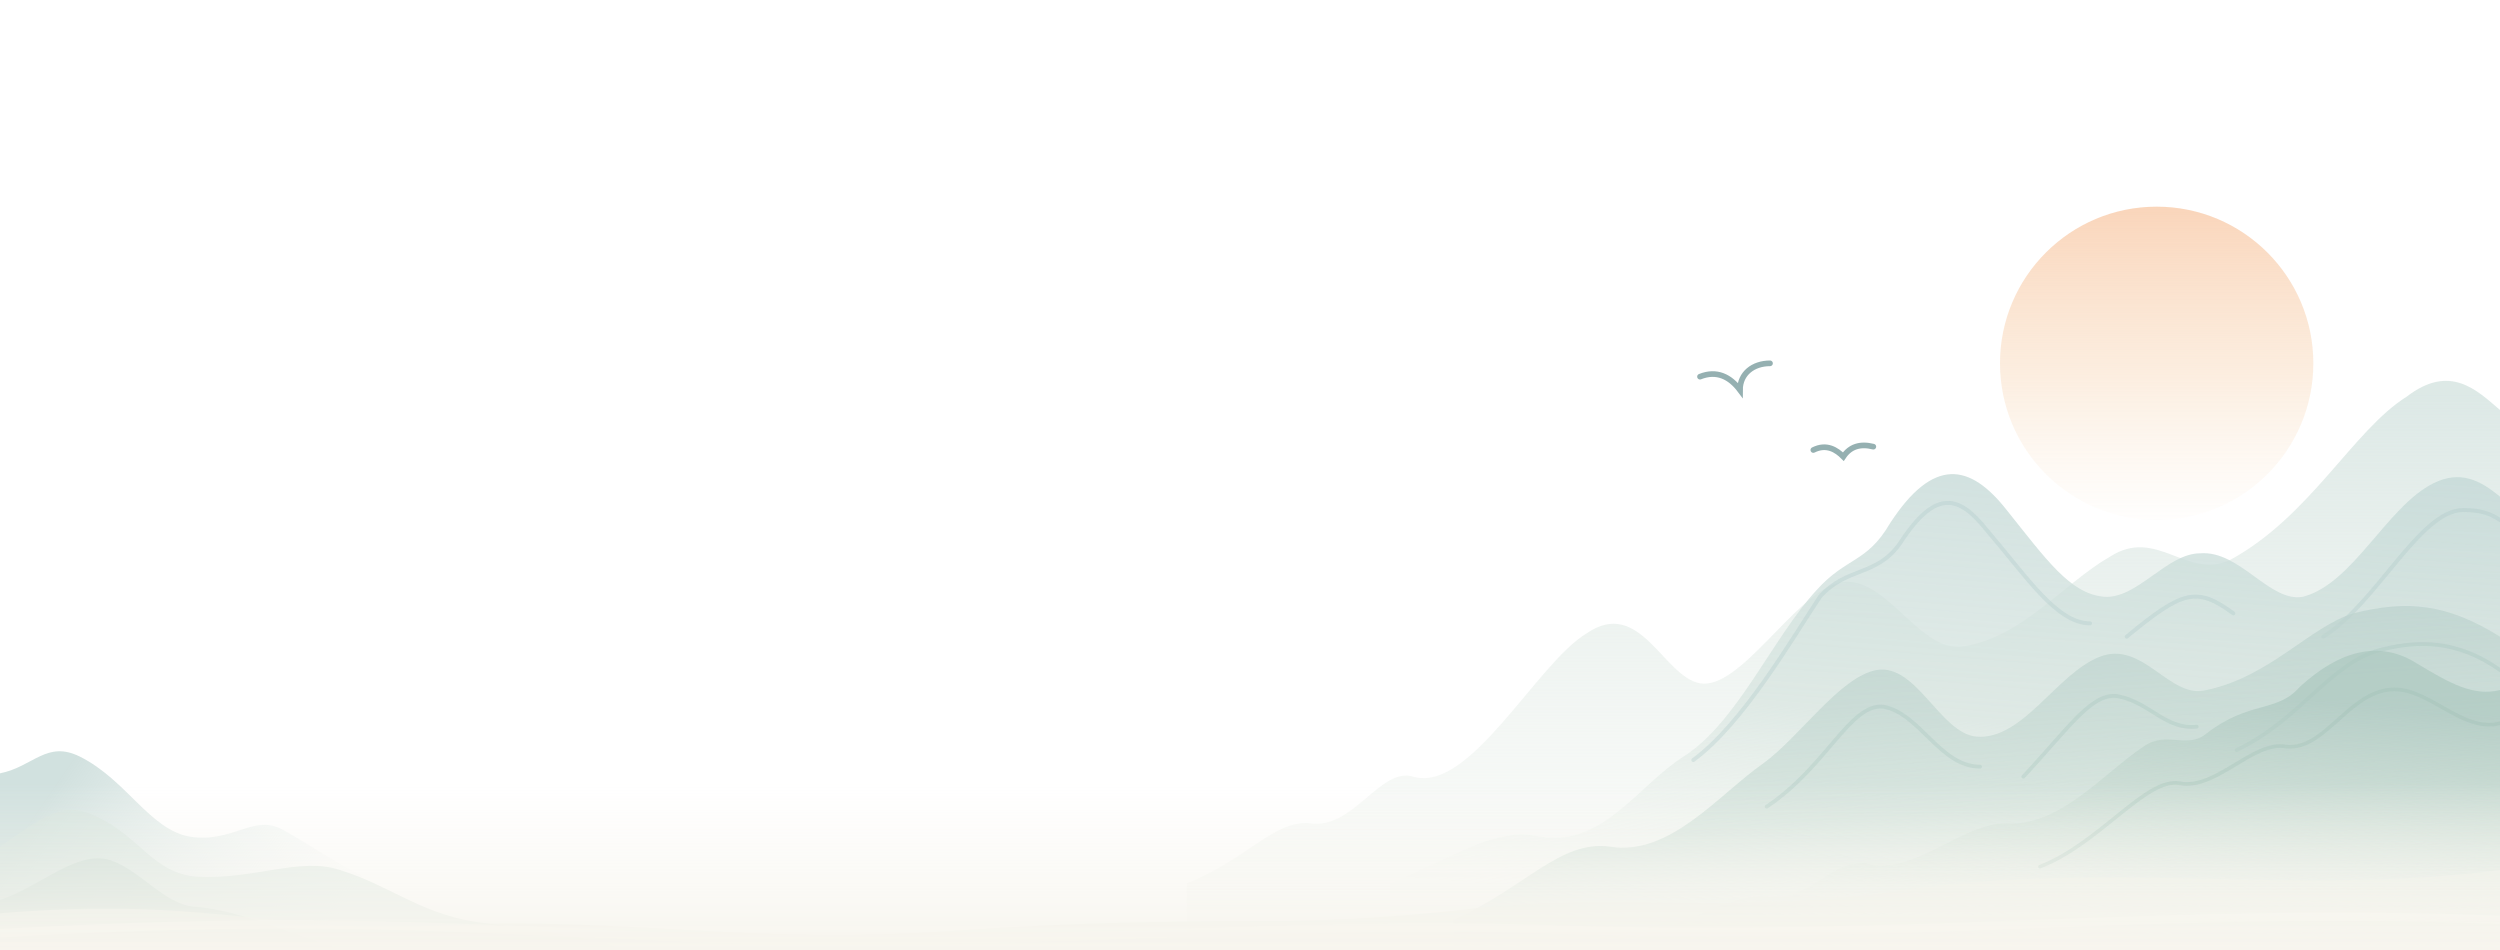
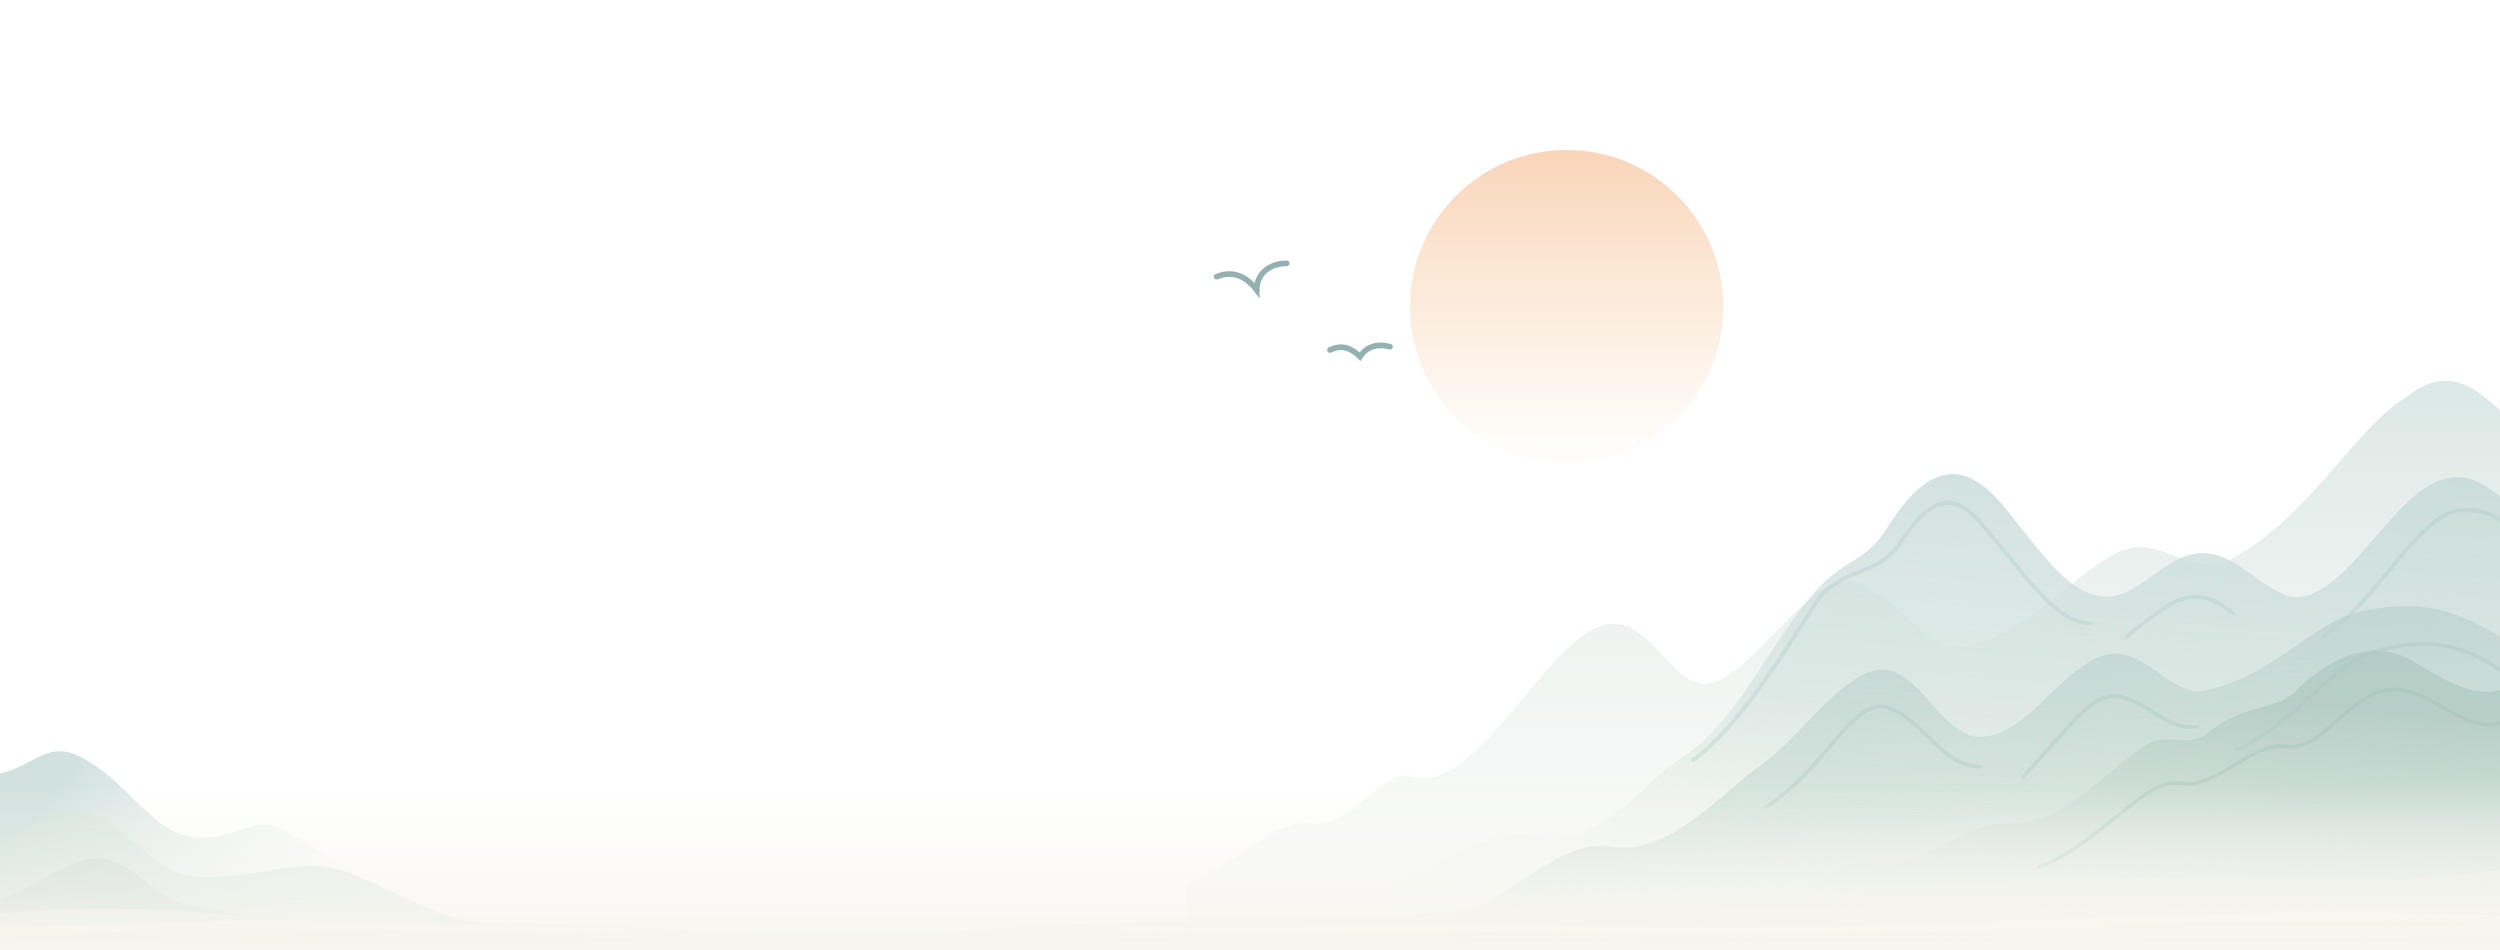
<svg xmlns="http://www.w3.org/2000/svg" viewBox="0 0 750 285" fill="none">
  <defs>
-     <linearGradient id="sun" x1="647" y1="60" x2="647" y2="161" gradientUnits="userSpaceOnUse">
+     <linearGradient id="sun" x1="470" y1="45" x2="470" y2="145" gradientUnits="userSpaceOnUse">
      <stop stop-color="#f8c9a7" stop-opacity=".8" />
      <stop offset=".52" stop-color="#f9dcc0" stop-opacity=".5" />
      <stop offset="1" stop-color="#f9e9d4" stop-opacity="0" />
    </linearGradient>
    <linearGradient id="distant" x1="574" y1="118" x2="574" y2="278" gradientUnits="userSpaceOnUse">
      <stop stop-color="#d7e5e2" stop-opacity=".86" />
      <stop offset="1" stop-color="#edf1ea" stop-opacity=".2" />
    </linearGradient>
    <linearGradient id="rear" x1="637" y1="136" x2="625" y2="280" gradientUnits="userSpaceOnUse">
      <stop stop-color="#c6dad8" stop-opacity=".84" />
      <stop offset=".58" stop-color="#d5e3de" stop-opacity=".67" />
      <stop offset="1" stop-color="#eaf0e8" stop-opacity=".08" />
    </linearGradient>
    <linearGradient id="middle" x1="605" y1="181" x2="612" y2="283" gradientUnits="userSpaceOnUse">
      <stop stop-color="#b9d0cc" stop-opacity=".74" />
      <stop offset=".6" stop-color="#c8dbd3" stop-opacity=".55" />
      <stop offset="1" stop-color="#e9efe6" stop-opacity=".1" />
    </linearGradient>
    <linearGradient id="front" x1="682" y1="209" x2="676" y2="280" gradientUnits="userSpaceOnUse">
      <stop stop-color="#aac6be" stop-opacity=".66" />
      <stop offset="1" stop-color="#dae6da" stop-opacity=".1" />
    </linearGradient>
    <linearGradient id="left" x1="23" y1="226" x2="104" y2="282" gradientUnits="userSpaceOnUse">
      <stop stop-color="#bbd2cf" stop-opacity=".68" />
      <stop offset="1" stop-color="#e8efea" stop-opacity="0" />
    </linearGradient>
    <linearGradient id="mist" x1="0" y1="235" x2="0" y2="285" gradientUnits="userSpaceOnUse">
      <stop stop-color="#f7f5ee" stop-opacity="0" />
      <stop offset=".7" stop-color="#f7f5ee" stop-opacity=".62" />
      <stop offset="1" stop-color="#f7f5ee" />
    </linearGradient>
  </defs>
-   <circle cx="647" cy="109" r="47" fill="url(#sun)" />
+   <circle cx="470" cy="92" r="47" fill="url(#sun)" />
  <path d="M356 265C374 258 382 246 393 247C406 249 414 230 424 233C441 238 461 199 476 190C492 179 499 203 510 205C522 207 538 179 551 175C565 171 575 195 588 194C606 192 619 175 633 167C647 158 656 174 669 168C693 155 706 129 722 119C735 109 743 117 750 123V285H356Z" fill="url(#distant)" />
  <path d="M417 265C437 257 448 248 462 251C481 254 491 236 505 227C521 217 532 191 545 177C554 167 560 169 567 157C580 137 591 139 602 153C614 168 621 178 631 179C641 180 650 166 660 166C672 165 681 181 691 179C706 175 716 152 730 145C738 141 744 144 750 149V285H417Z" fill="url(#rear)" />
  <path d="M508 228C523 217 538 191 546 179C554 170 563 173 570 163C581 146 588 149 596 159C608 173 617 187 627 187M638 191C655 177 659 176 670 184M697 191C713 181 726 153 739 153C744 153 747 154 750 156" stroke="#a9c6c5" stroke-opacity=".32" stroke-width="1.2" stroke-linecap="round" />
  <path d="M436 276C458 266 468 252 483 254C501 257 516 238 529 229C540 221 552 203 563 201C575 199 582 220 593 221C607 222 617 202 630 197C643 192 651 210 662 207C681 203 693 188 706 184C722 180 734 181 750 191V285H436Z" fill="url(#middle)" />
  <path d="M530 242C548 230 555 211 565 212C576 214 582 230 594 230M607 233C621 218 628 207 636 209C645 211 650 219 659 218M671 225C690 216 699 199 714 195C729 191 740 194 750 201" stroke="#9cbcb7" stroke-opacity=".26" stroke-width="1.15" stroke-linecap="round" />
  <path d="M492 281C513 274 520 268 532 269C543 270 549 258 560 259C574 263 588 247 602 247C618 248 631 232 643 224C650 219 656 225 662 220C675 210 683 214 690 206C702 195 714 192 725 199C735 205 742 209 750 207V285H492Z" fill="url(#front)" />
  <path d="M612 260C630 253 644 233 654 235C665 237 676 222 686 224C697 225 704 209 716 207C728 205 738 220 750 217" stroke="#99b8ae" stroke-opacity=".26" stroke-width="1.1" stroke-linecap="round" />
  <path d="M0 232C10 230 14 222 24 227C38 234 45 249 57 251C70 253 76 244 85 249C101 258 111 267 129 269C143 271 155 275 171 282H0Z" fill="url(#left)" />
  <path d="M0 254C13 245 19 240 29 245C42 251 46 262 59 263C76 264 90 257 102 261C118 266 127 275 146 277C160 279 173 280 188 285H0Z" fill="#d7e4de" fill-opacity=".56" />
  <path d="M0 270C12 266 23 255 33 258C42 261 49 271 58 272C73 273 88 281 104 285H0Z" fill="#bfd4ca" fill-opacity=".43" />
  <path d="M0 274C59 269 81 279 123 278C186 274 222 284 289 279C365 274 384 279 438 273C489 267 518 275 571 267C635 258 688 269 750 261V285H0Z" fill="#eff2e9" fill-opacity=".65" />
  <path d="M0 280C119 273 169 282 245 282C355 282 399 276 471 279C575 282 652 272 750 276" stroke="#fffef8" stroke-opacity=".56" stroke-width="2.5" />
  <path d="M0 234H750V285H0Z" fill="url(#mist)" />
-   <g stroke="#7e9ea0" stroke-opacity=".82" stroke-width="1.7" stroke-linecap="round">
+   <g transform="translate(-145 -30)" stroke="#7e9ea0" stroke-opacity=".82" stroke-width="1.7" stroke-linecap="round">
    <path d="M510 113C515 111 519 113 522 117C522 112 526 109 531 109" />
    <path d="M544 135C548 133 551 135 553 137C555 134 558 133 562 134" />
  </g>
</svg>
